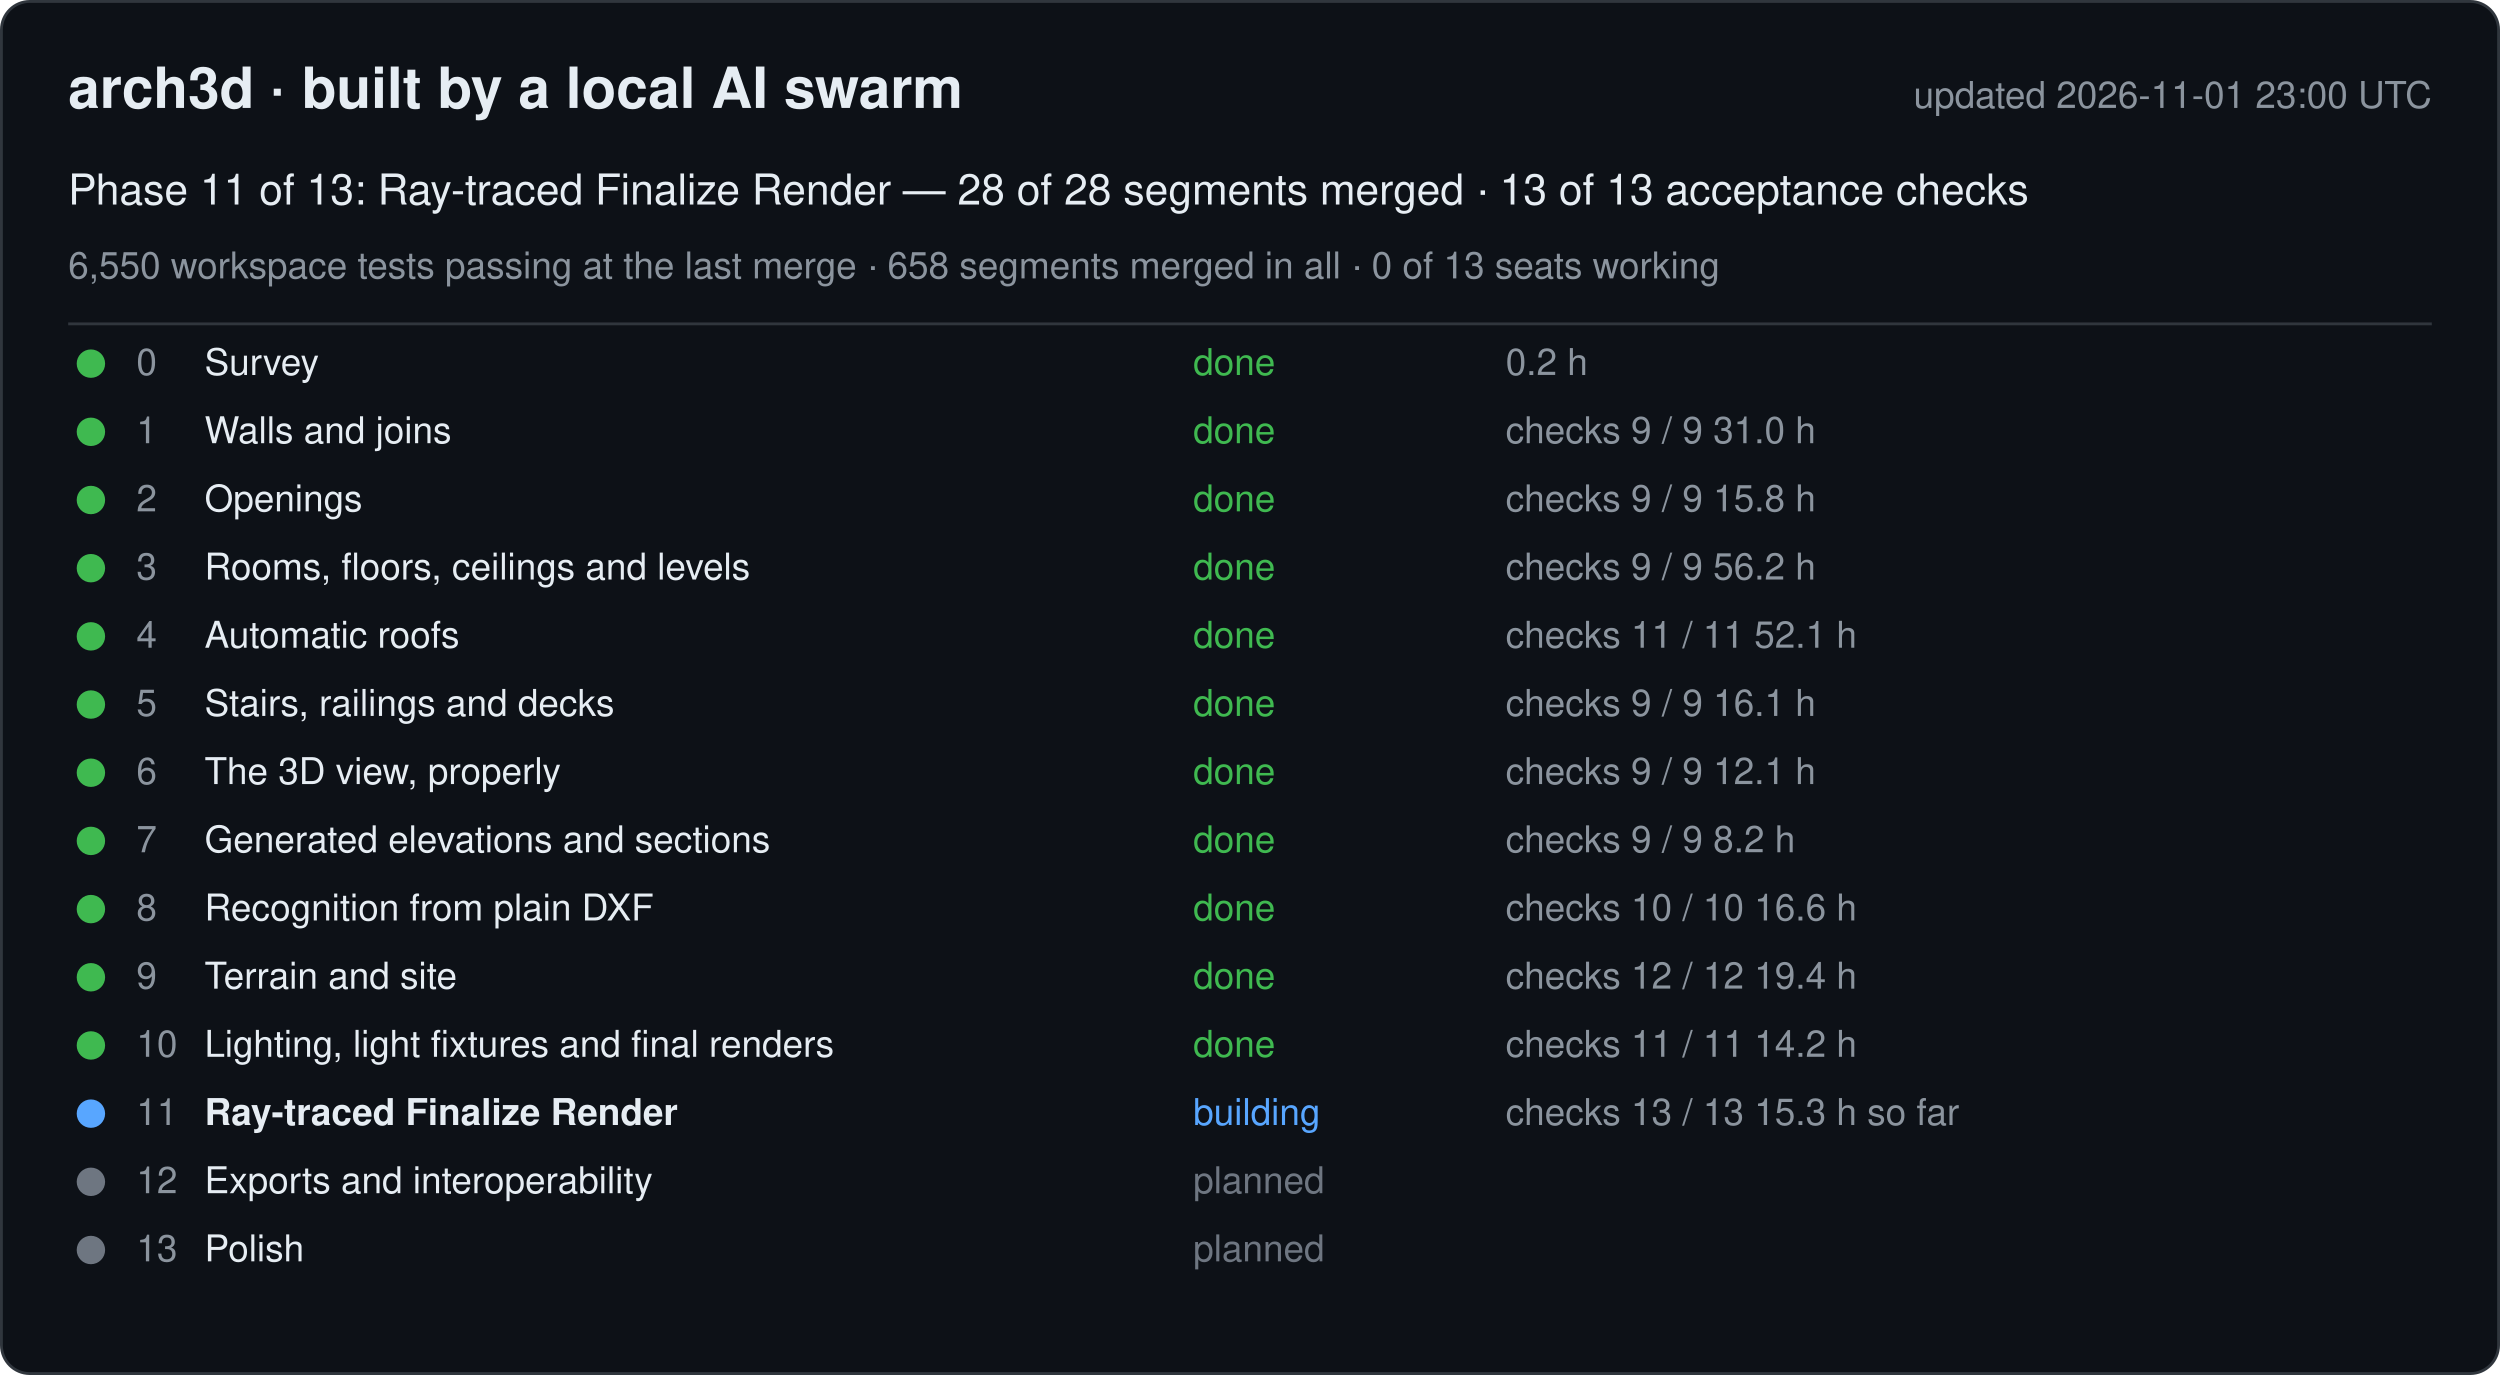
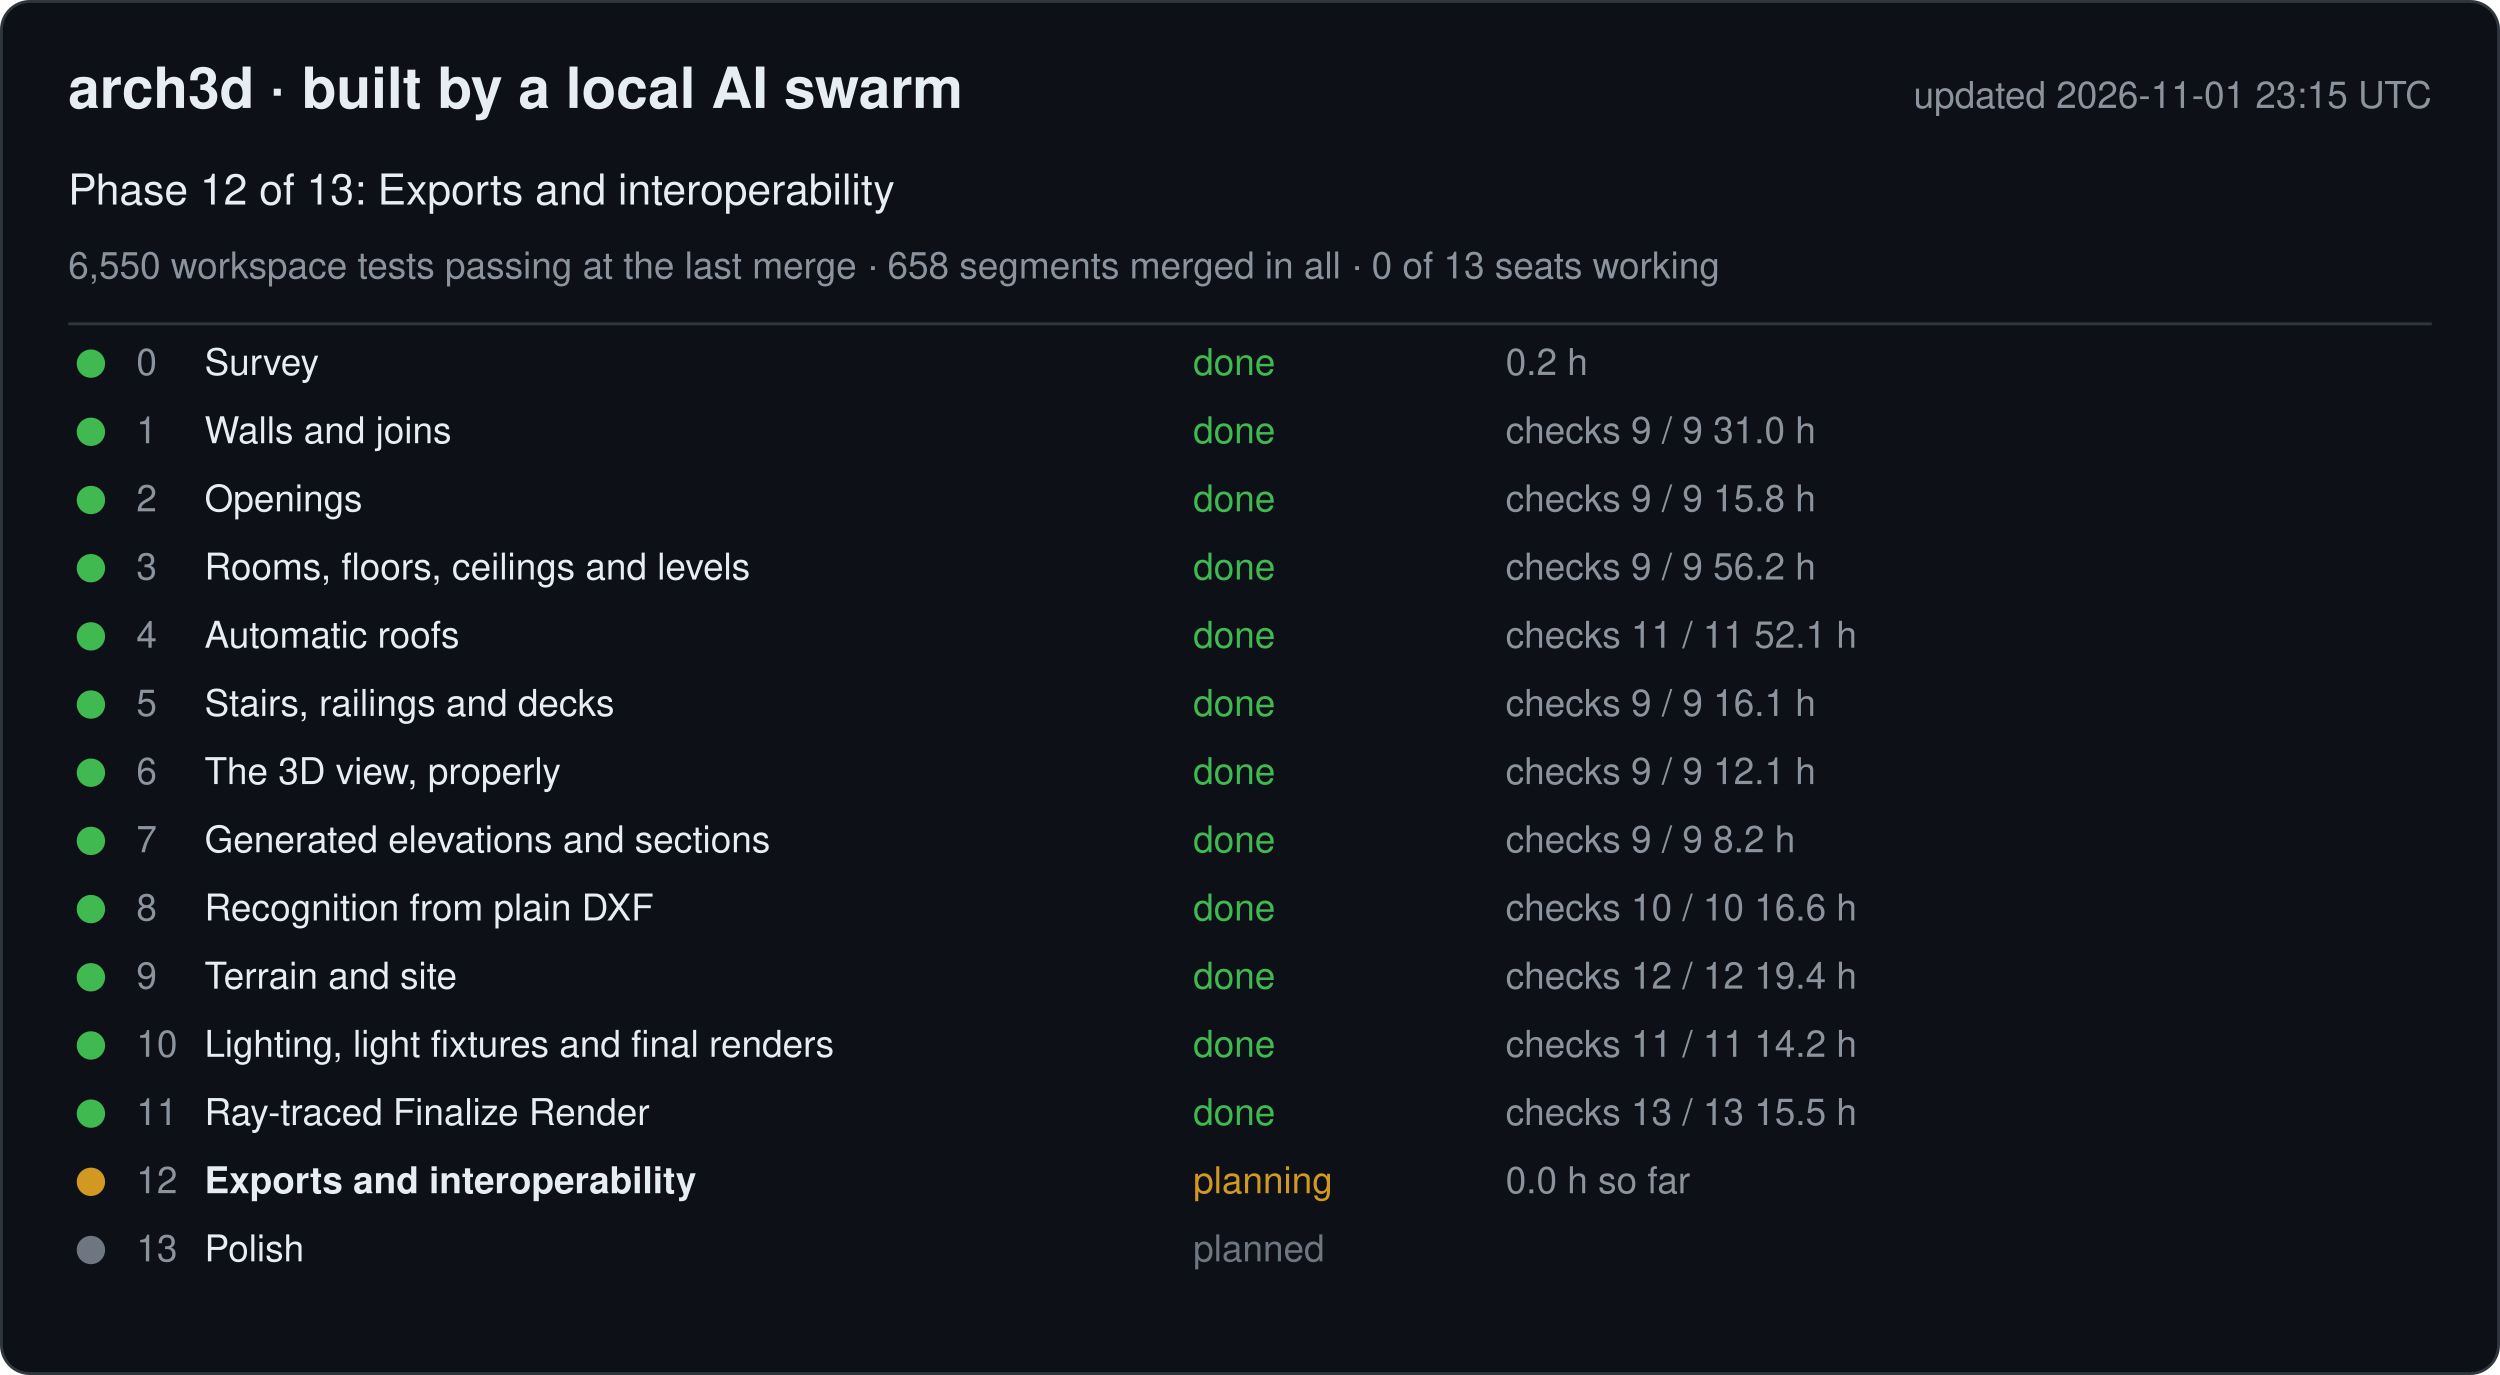
<svg xmlns="http://www.w3.org/2000/svg" width="880" height="484" viewBox="0 0 880 484" font-family="-apple-system, Segoe UI, Helvetica, Arial, sans-serif">
  <rect x="0.5" y="0.5" width="879" height="483" rx="10" fill="#0d1117" stroke="#30363d" />
  <text x="24" y="38" font-size="20" font-weight="600" fill="#e6edf3">arch3d · built by a local AI swarm</text>
-   <text x="856" y="38" font-size="13" fill="#8b949e" text-anchor="end">updated 2026-11-01 23:00 UTC</text>
-   <text x="24" y="72" font-size="15" fill="#e6edf3">Phase 11 of 13: Ray-traced Finalize Render — 28 of 28 segments merged · 13 of 13 acceptance checks</text>
+   <text x="856" y="38" font-size="13" fill="#8b949e" text-anchor="end">updated 2026-11-01 23:15 UTC</text>
+   <text x="24" y="72" font-size="15" fill="#e6edf3">Phase 12 of 13: Exports and interoperability</text>
  <text x="24" y="98" font-size="13" fill="#8b949e">6,550 workspace tests passing at the last merge · 658 segments merged in all · 0 of 13 seats working</text>
  <line x1="24" y1="114" x2="856" y2="114" stroke="#30363d" />
  <g data-phase="0">
    <circle cx="32" cy="128" r="5" fill="#3fb950" />
    <text x="48" y="132" font-size="13" fill="#8b949e">0</text>
    <text x="72" y="132" font-size="13" fill="#e6edf3">Survey</text>
    <text x="420" y="132" font-size="13" fill="#3fb950">done</text>
    <text x="530" y="132" font-size="13" fill="#8b949e">0.2 h</text>
  </g>
  <g data-phase="1">
    <circle cx="32" cy="152" r="5" fill="#3fb950" />
    <text x="48" y="156" font-size="13" fill="#8b949e">1</text>
    <text x="72" y="156" font-size="13" fill="#e6edf3">Walls and joins</text>
    <text x="420" y="156" font-size="13" fill="#3fb950">done</text>
    <text x="530" y="156" font-size="13" fill="#8b949e">checks 9 / 9   31.0 h</text>
  </g>
  <g data-phase="2">
    <circle cx="32" cy="176" r="5" fill="#3fb950" />
    <text x="48" y="180" font-size="13" fill="#8b949e">2</text>
    <text x="72" y="180" font-size="13" fill="#e6edf3">Openings</text>
    <text x="420" y="180" font-size="13" fill="#3fb950">done</text>
    <text x="530" y="180" font-size="13" fill="#8b949e">checks 9 / 9   15.8 h</text>
  </g>
  <g data-phase="3">
    <circle cx="32" cy="200" r="5" fill="#3fb950" />
    <text x="48" y="204" font-size="13" fill="#8b949e">3</text>
    <text x="72" y="204" font-size="13" fill="#e6edf3">Rooms, floors, ceilings and levels</text>
    <text x="420" y="204" font-size="13" fill="#3fb950">done</text>
    <text x="530" y="204" font-size="13" fill="#8b949e">checks 9 / 9   56.2 h</text>
  </g>
  <g data-phase="4">
    <circle cx="32" cy="224" r="5" fill="#3fb950" />
    <text x="48" y="228" font-size="13" fill="#8b949e">4</text>
    <text x="72" y="228" font-size="13" fill="#e6edf3">Automatic roofs</text>
    <text x="420" y="228" font-size="13" fill="#3fb950">done</text>
    <text x="530" y="228" font-size="13" fill="#8b949e">checks 11 / 11   52.1 h</text>
  </g>
  <g data-phase="5">
    <circle cx="32" cy="248" r="5" fill="#3fb950" />
    <text x="48" y="252" font-size="13" fill="#8b949e">5</text>
    <text x="72" y="252" font-size="13" fill="#e6edf3">Stairs, railings and decks</text>
    <text x="420" y="252" font-size="13" fill="#3fb950">done</text>
    <text x="530" y="252" font-size="13" fill="#8b949e">checks 9 / 9   16.1 h</text>
  </g>
  <g data-phase="6">
    <circle cx="32" cy="272" r="5" fill="#3fb950" />
    <text x="48" y="276" font-size="13" fill="#8b949e">6</text>
    <text x="72" y="276" font-size="13" fill="#e6edf3">The 3D view, properly</text>
    <text x="420" y="276" font-size="13" fill="#3fb950">done</text>
    <text x="530" y="276" font-size="13" fill="#8b949e">checks 9 / 9   12.1 h</text>
  </g>
  <g data-phase="7">
    <circle cx="32" cy="296" r="5" fill="#3fb950" />
    <text x="48" y="300" font-size="13" fill="#8b949e">7</text>
    <text x="72" y="300" font-size="13" fill="#e6edf3">Generated elevations and sections</text>
    <text x="420" y="300" font-size="13" fill="#3fb950">done</text>
    <text x="530" y="300" font-size="13" fill="#8b949e">checks 9 / 9   8.2 h</text>
  </g>
  <g data-phase="8">
    <circle cx="32" cy="320" r="5" fill="#3fb950" />
    <text x="48" y="324" font-size="13" fill="#8b949e">8</text>
    <text x="72" y="324" font-size="13" fill="#e6edf3">Recognition from plain DXF</text>
    <text x="420" y="324" font-size="13" fill="#3fb950">done</text>
    <text x="530" y="324" font-size="13" fill="#8b949e">checks 10 / 10   16.6 h</text>
  </g>
  <g data-phase="9">
    <circle cx="32" cy="344" r="5" fill="#3fb950" />
    <text x="48" y="348" font-size="13" fill="#8b949e">9</text>
    <text x="72" y="348" font-size="13" fill="#e6edf3">Terrain and site</text>
    <text x="420" y="348" font-size="13" fill="#3fb950">done</text>
    <text x="530" y="348" font-size="13" fill="#8b949e">checks 12 / 12   19.4 h</text>
  </g>
  <g data-phase="10">
    <circle cx="32" cy="368" r="5" fill="#3fb950" />
    <text x="48" y="372" font-size="13" fill="#8b949e">10</text>
    <text x="72" y="372" font-size="13" fill="#e6edf3">Lighting, light fixtures and final renders</text>
    <text x="420" y="372" font-size="13" fill="#3fb950">done</text>
    <text x="530" y="372" font-size="13" fill="#8b949e">checks 11 / 11   14.2 h</text>
  </g>
  <g data-phase="11">
-     <circle cx="32" cy="392" r="5" fill="#58a6ff" />
+     <circle cx="32" cy="392" r="5" fill="#3fb950" />
    <text x="48" y="396" font-size="13" fill="#8b949e">11</text>
-     <text x="72" y="396" font-size="13" fill="#e6edf3" font-weight="600">Ray-traced Finalize Render</text>
-     <text x="420" y="396" font-size="13" fill="#58a6ff">building</text>
-     <text x="530" y="396" font-size="13" fill="#8b949e">checks 13 / 13   15.3 h so far</text>
+     <text x="72" y="396" font-size="13" fill="#e6edf3">Ray-traced Finalize Render</text>
+     <text x="420" y="396" font-size="13" fill="#3fb950">done</text>
+     <text x="530" y="396" font-size="13" fill="#8b949e">checks 13 / 13   15.5 h</text>
  </g>
  <g data-phase="12">
-     <circle cx="32" cy="416" r="5" fill="#6e7681" />
+     <circle cx="32" cy="416" r="5" fill="#d29922" />
    <text x="48" y="420" font-size="13" fill="#8b949e">12</text>
-     <text x="72" y="420" font-size="13" fill="#e6edf3">Exports and interoperability</text>
-     <text x="420" y="420" font-size="13" fill="#6e7681">planned</text>
-     <text x="530" y="420" font-size="13" fill="#8b949e" />
+     <text x="72" y="420" font-size="13" fill="#e6edf3" font-weight="600">Exports and interoperability</text>
+     <text x="420" y="420" font-size="13" fill="#d29922">planning</text>
+     <text x="530" y="420" font-size="13" fill="#8b949e">0.0 h so far</text>
  </g>
  <g data-phase="13">
    <circle cx="32" cy="440" r="5" fill="#6e7681" />
    <text x="48" y="444" font-size="13" fill="#8b949e">13</text>
    <text x="72" y="444" font-size="13" fill="#e6edf3">Polish</text>
    <text x="420" y="444" font-size="13" fill="#6e7681">planned</text>
    <text x="530" y="444" font-size="13" fill="#8b949e" />
  </g>
</svg>
